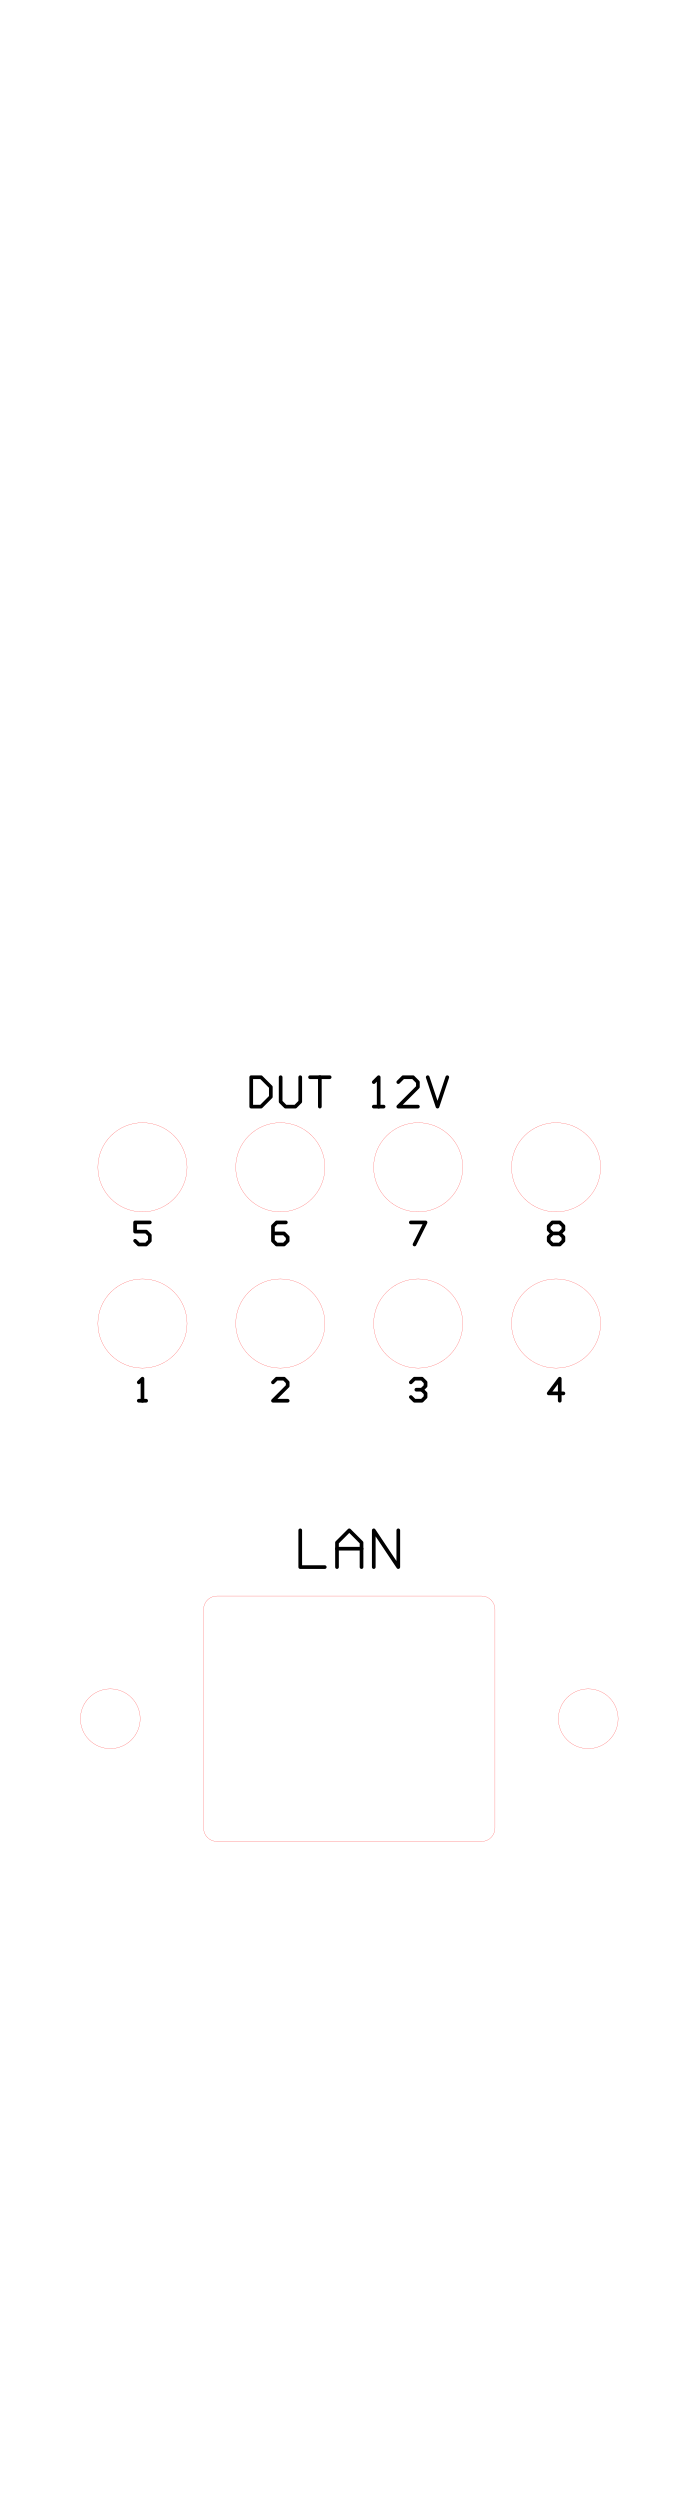
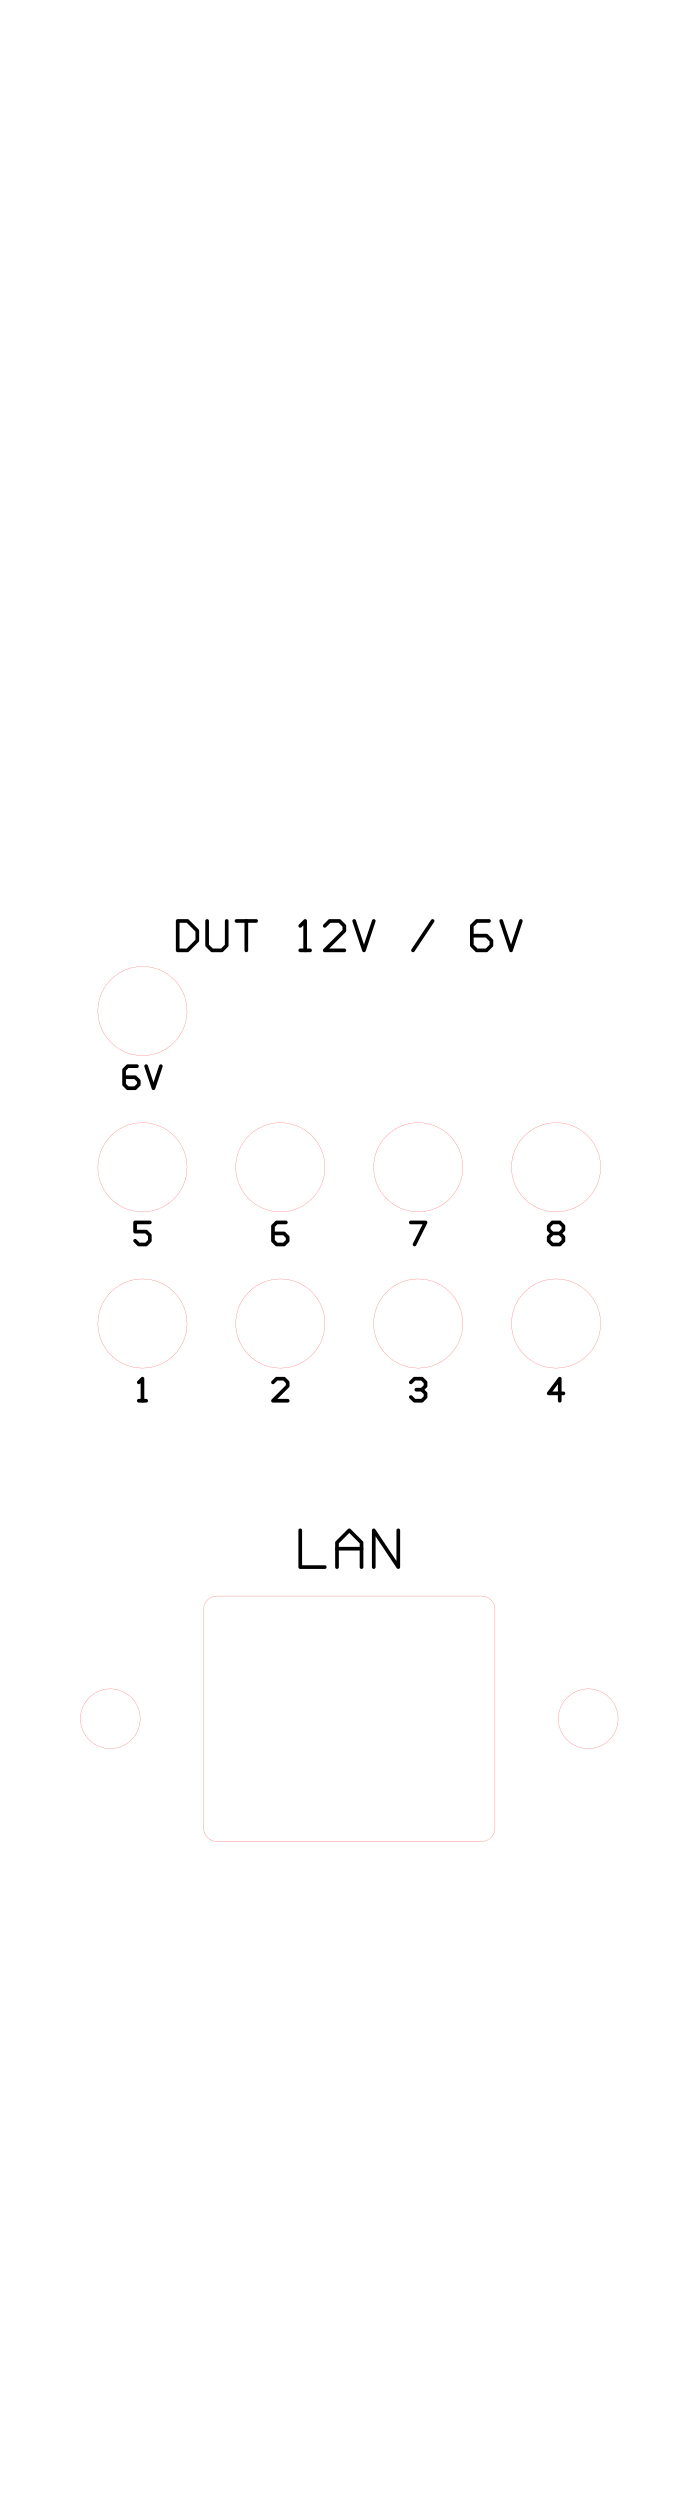
<svg xmlns="http://www.w3.org/2000/svg" width="38.000mm" height="136.000mm" viewBox="0 0 38.000 136.000" version="1.1">
  <g id="cut">
    <path d="M 11.8,86.825 L 26.2,86.825 A 0.725,0.725 0 0 1 26.925,87.55 L 26.925,99.45 A 0.725,0.725 0 0 1 26.2,100.175 L 11.8,100.175 A 0.725,0.725 0 0 1 11.075,99.45 L 11.075,87.55 A 0.725,0.725 0 0 1 11.8,86.825 Z" style="fill:none;stroke:#ff0000;stroke-width:0.01" />
    <circle cx="6" cy="93.5" r="1.625" style="fill:none;stroke:#ff0000;stroke-width:0.01" />
    <circle cx="32" cy="93.5" r="1.625" style="fill:none;stroke:#ff0000;stroke-width:0.01" />
    <circle cx="7.75" cy="72" r="2.425" style="fill:none;stroke:#ff0000;stroke-width:0.01" />
    <circle cx="15.25" cy="72" r="2.425" style="fill:none;stroke:#ff0000;stroke-width:0.01" />
    <circle cx="22.75" cy="72" r="2.425" style="fill:none;stroke:#ff0000;stroke-width:0.01" />
    <circle cx="30.25" cy="72" r="2.425" style="fill:none;stroke:#ff0000;stroke-width:0.01" />
    <circle cx="7.75" cy="63.5" r="2.425" style="fill:none;stroke:#ff0000;stroke-width:0.01" />
    <circle cx="15.25" cy="63.5" r="2.425" style="fill:none;stroke:#ff0000;stroke-width:0.01" />
    <circle cx="22.75" cy="63.5" r="2.425" style="fill:none;stroke:#ff0000;stroke-width:0.01" />
    <circle cx="30.25" cy="63.5" r="2.425" style="fill:none;stroke:#ff0000;stroke-width:0.01" />
+     <circle cx="7.75" cy="55" r="2.425" style="fill:none;stroke:#ff0000;stroke-width:0.01" />
  </g>
  <g id="engrave">
    <path d="M 16.333,83.25 L 16.333,85.25 L 17.667,85.25" style="fill:none;stroke:#000000;stroke-width:0.2;stroke-linecap:round;stroke-linejoin:round" />
    <path d="M 18.333,85.25 L 18.333,83.917 L 19,83.25 L 19.667,83.917 L 19.667,85.25" style="fill:none;stroke:#000000;stroke-width:0.2;stroke-linecap:round;stroke-linejoin:round" />
    <path d="M 18.333,84.25 L 19.667,84.25" style="fill:none;stroke:#000000;stroke-width:0.2;stroke-linecap:round;stroke-linejoin:round" />
    <path d="M 20.333,85.25 L 20.333,83.25 L 21.667,85.25 L 21.667,83.25" style="fill:none;stroke:#000000;stroke-width:0.2;stroke-linecap:round;stroke-linejoin:round" />
    <path d="M 7.55,75.2 L 7.75,75 L 7.75,76.2" style="fill:none;stroke:#000000;stroke-width:0.2;stroke-linecap:round;stroke-linejoin:round" />
    <path d="M 7.55,76.2 L 7.95,76.2" style="fill:none;stroke:#000000;stroke-width:0.2;stroke-linecap:round;stroke-linejoin:round" />
    <path d="M 14.85,75.2 L 15.05,75 L 15.45,75 L 15.65,75.2 L 15.65,75.4 L 14.85,76.2 L 15.65,76.2" style="fill:none;stroke:#000000;stroke-width:0.2;stroke-linecap:round;stroke-linejoin:round" />
    <path d="M 22.35,75.2 L 22.55,75 L 22.95,75 L 23.15,75.2 L 23.15,75.4 L 22.95,75.6 L 23.15,75.8 L 23.15,76 L 22.95,76.2 L 22.55,76.2 L 22.35,76" style="fill:none;stroke:#000000;stroke-width:0.2;stroke-linecap:round;stroke-linejoin:round" />
    <path d="M 22.65,75.6 L 22.95,75.6" style="fill:none;stroke:#000000;stroke-width:0.2;stroke-linecap:round;stroke-linejoin:round" />
    <path d="M 30.45,76.2 L 30.45,75 L 29.85,75.8 L 30.65,75.8" style="fill:none;stroke:#000000;stroke-width:0.2;stroke-linecap:round;stroke-linejoin:round" />
    <path d="M 8.15,66.5 L 7.35,66.5 L 7.35,67 L 7.95,67 L 8.15,67.2 L 8.15,67.5 L 7.95,67.7 L 7.55,67.7 L 7.35,67.5" style="fill:none;stroke:#000000;stroke-width:0.2;stroke-linecap:round;stroke-linejoin:round" />
    <path d="M 15.55,66.5 L 15.05,66.5 L 14.85,66.7 L 14.85,67.5 L 15.05,67.7 L 15.45,67.7 L 15.65,67.5 L 15.65,67.3 L 15.45,67.1 L 14.85,67.1" style="fill:none;stroke:#000000;stroke-width:0.2;stroke-linecap:round;stroke-linejoin:round" />
    <path d="M 22.35,66.5 L 23.15,66.5 L 22.55,67.7" style="fill:none;stroke:#000000;stroke-width:0.2;stroke-linecap:round;stroke-linejoin:round" />
    <path d="M 30.05,67.1 L 29.85,66.9 L 29.85,66.7 L 30.05,66.5 L 30.45,66.5 L 30.65,66.7 L 30.65,66.9 L 30.45,67.1 L 30.05,67.1 L 29.85,67.3 L 29.85,67.5 L 30.05,67.7 L 30.45,67.7 L 30.65,67.5 L 30.65,67.3 L 30.45,67.1" style="fill:none;stroke:#000000;stroke-width:0.2;stroke-linecap:round;stroke-linejoin:round" />
-     <path d="M 13.667,60.2 L 13.667,58.6 L 14.2,58.6 L 14.733,59.133 L 14.733,59.667 L 14.2,60.2 L 13.667,60.2" style="fill:none;stroke:#000000;stroke-width:0.2;stroke-linecap:round;stroke-linejoin:round" />
-     <path d="M 15.267,58.6 L 15.267,59.933 L 15.533,60.2 L 16.067,60.2 L 16.333,59.933 L 16.333,58.6" style="fill:none;stroke:#000000;stroke-width:0.2;stroke-linecap:round;stroke-linejoin:round" />
-     <path d="M 16.867,58.6 L 17.933,58.6" style="fill:none;stroke:#000000;stroke-width:0.2;stroke-linecap:round;stroke-linejoin:round" />
-     <path d="M 17.4,58.6 L 17.4,60.2" style="fill:none;stroke:#000000;stroke-width:0.2;stroke-linecap:round;stroke-linejoin:round" />
-     <path d="M 20.333,58.867 L 20.6,58.6 L 20.6,60.2" style="fill:none;stroke:#000000;stroke-width:0.2;stroke-linecap:round;stroke-linejoin:round" />
-     <path d="M 20.333,60.2 L 20.867,60.2" style="fill:none;stroke:#000000;stroke-width:0.2;stroke-linecap:round;stroke-linejoin:round" />
-     <path d="M 21.667,58.867 L 21.933,58.6 L 22.467,58.6 L 22.733,58.867 L 22.733,59.133 L 21.667,60.2 L 22.733,60.2" style="fill:none;stroke:#000000;stroke-width:0.2;stroke-linecap:round;stroke-linejoin:round" />
-     <path d="M 23.267,58.6 L 23.8,60.2 L 24.333,58.6" style="fill:none;stroke:#000000;stroke-width:0.2;stroke-linecap:round;stroke-linejoin:round" />
+     <path d="M 7.45,58 L 6.95,58 L 6.75,58.2 L 6.75,59 L 6.95,59.2 L 7.35,59.2 L 7.55,59 L 7.55,58.8 L 7.35,58.6 L 6.75,58.6" style="fill:none;stroke:#000000;stroke-width:0.2;stroke-linecap:round;stroke-linejoin:round" />
+     <path d="M 7.95,58 L 8.35,59.2 L 8.75,58" style="fill:none;stroke:#000000;stroke-width:0.2;stroke-linecap:round;stroke-linejoin:round" />
+     <path d="M 9.667,51.7 L 9.667,50.1 L 10.2,50.1 L 10.733,50.633 L 10.733,51.167 L 10.2,51.7 L 9.667,51.7" style="fill:none;stroke:#000000;stroke-width:0.2;stroke-linecap:round;stroke-linejoin:round" />
+     <path d="M 11.267,50.1 L 11.267,51.433 L 11.533,51.7 L 12.067,51.7 L 12.333,51.433 L 12.333,50.1" style="fill:none;stroke:#000000;stroke-width:0.2;stroke-linecap:round;stroke-linejoin:round" />
+     <path d="M 12.867,50.1 L 13.933,50.1" style="fill:none;stroke:#000000;stroke-width:0.2;stroke-linecap:round;stroke-linejoin:round" />
+     <path d="M 13.4,50.1 L 13.4,51.7" style="fill:none;stroke:#000000;stroke-width:0.2;stroke-linecap:round;stroke-linejoin:round" />
+     <path d="M 16.333,50.367 L 16.6,50.1 L 16.6,51.7" style="fill:none;stroke:#000000;stroke-width:0.2;stroke-linecap:round;stroke-linejoin:round" />
+     <path d="M 16.333,51.7 L 16.867,51.7" style="fill:none;stroke:#000000;stroke-width:0.2;stroke-linecap:round;stroke-linejoin:round" />
+     <path d="M 17.667,50.367 L 17.933,50.1 L 18.467,50.1 L 18.733,50.367 L 18.733,50.633 L 17.667,51.7 L 18.733,51.7" style="fill:none;stroke:#000000;stroke-width:0.2;stroke-linecap:round;stroke-linejoin:round" />
+     <path d="M 19.267,50.1 L 19.8,51.7 L 20.333,50.1" style="fill:none;stroke:#000000;stroke-width:0.2;stroke-linecap:round;stroke-linejoin:round" />
+     <path d="M 22.467,51.7 L 23.533,50.1" style="fill:none;stroke:#000000;stroke-width:0.2;stroke-linecap:round;stroke-linejoin:round" />
+     <path d="M 26.6,50.1 L 25.933,50.1 L 25.667,50.367 L 25.667,51.433 L 25.933,51.7 L 26.467,51.7 L 26.733,51.433 L 26.733,51.167 L 26.467,50.9 L 25.667,50.9" style="fill:none;stroke:#000000;stroke-width:0.2;stroke-linecap:round;stroke-linejoin:round" />
+     <path d="M 27.267,50.1 L 27.8,51.7 L 28.333,50.1" style="fill:none;stroke:#000000;stroke-width:0.2;stroke-linecap:round;stroke-linejoin:round" />
  </g>
  <g id="ref" style="display:none">
    <path d="M 2,2 L 36,2 L 36,134 L 2,134 Z" style="fill:none;stroke:#0000ff;stroke-width:0.2;stroke-dasharray:1,1" />
  </g>
</svg>
